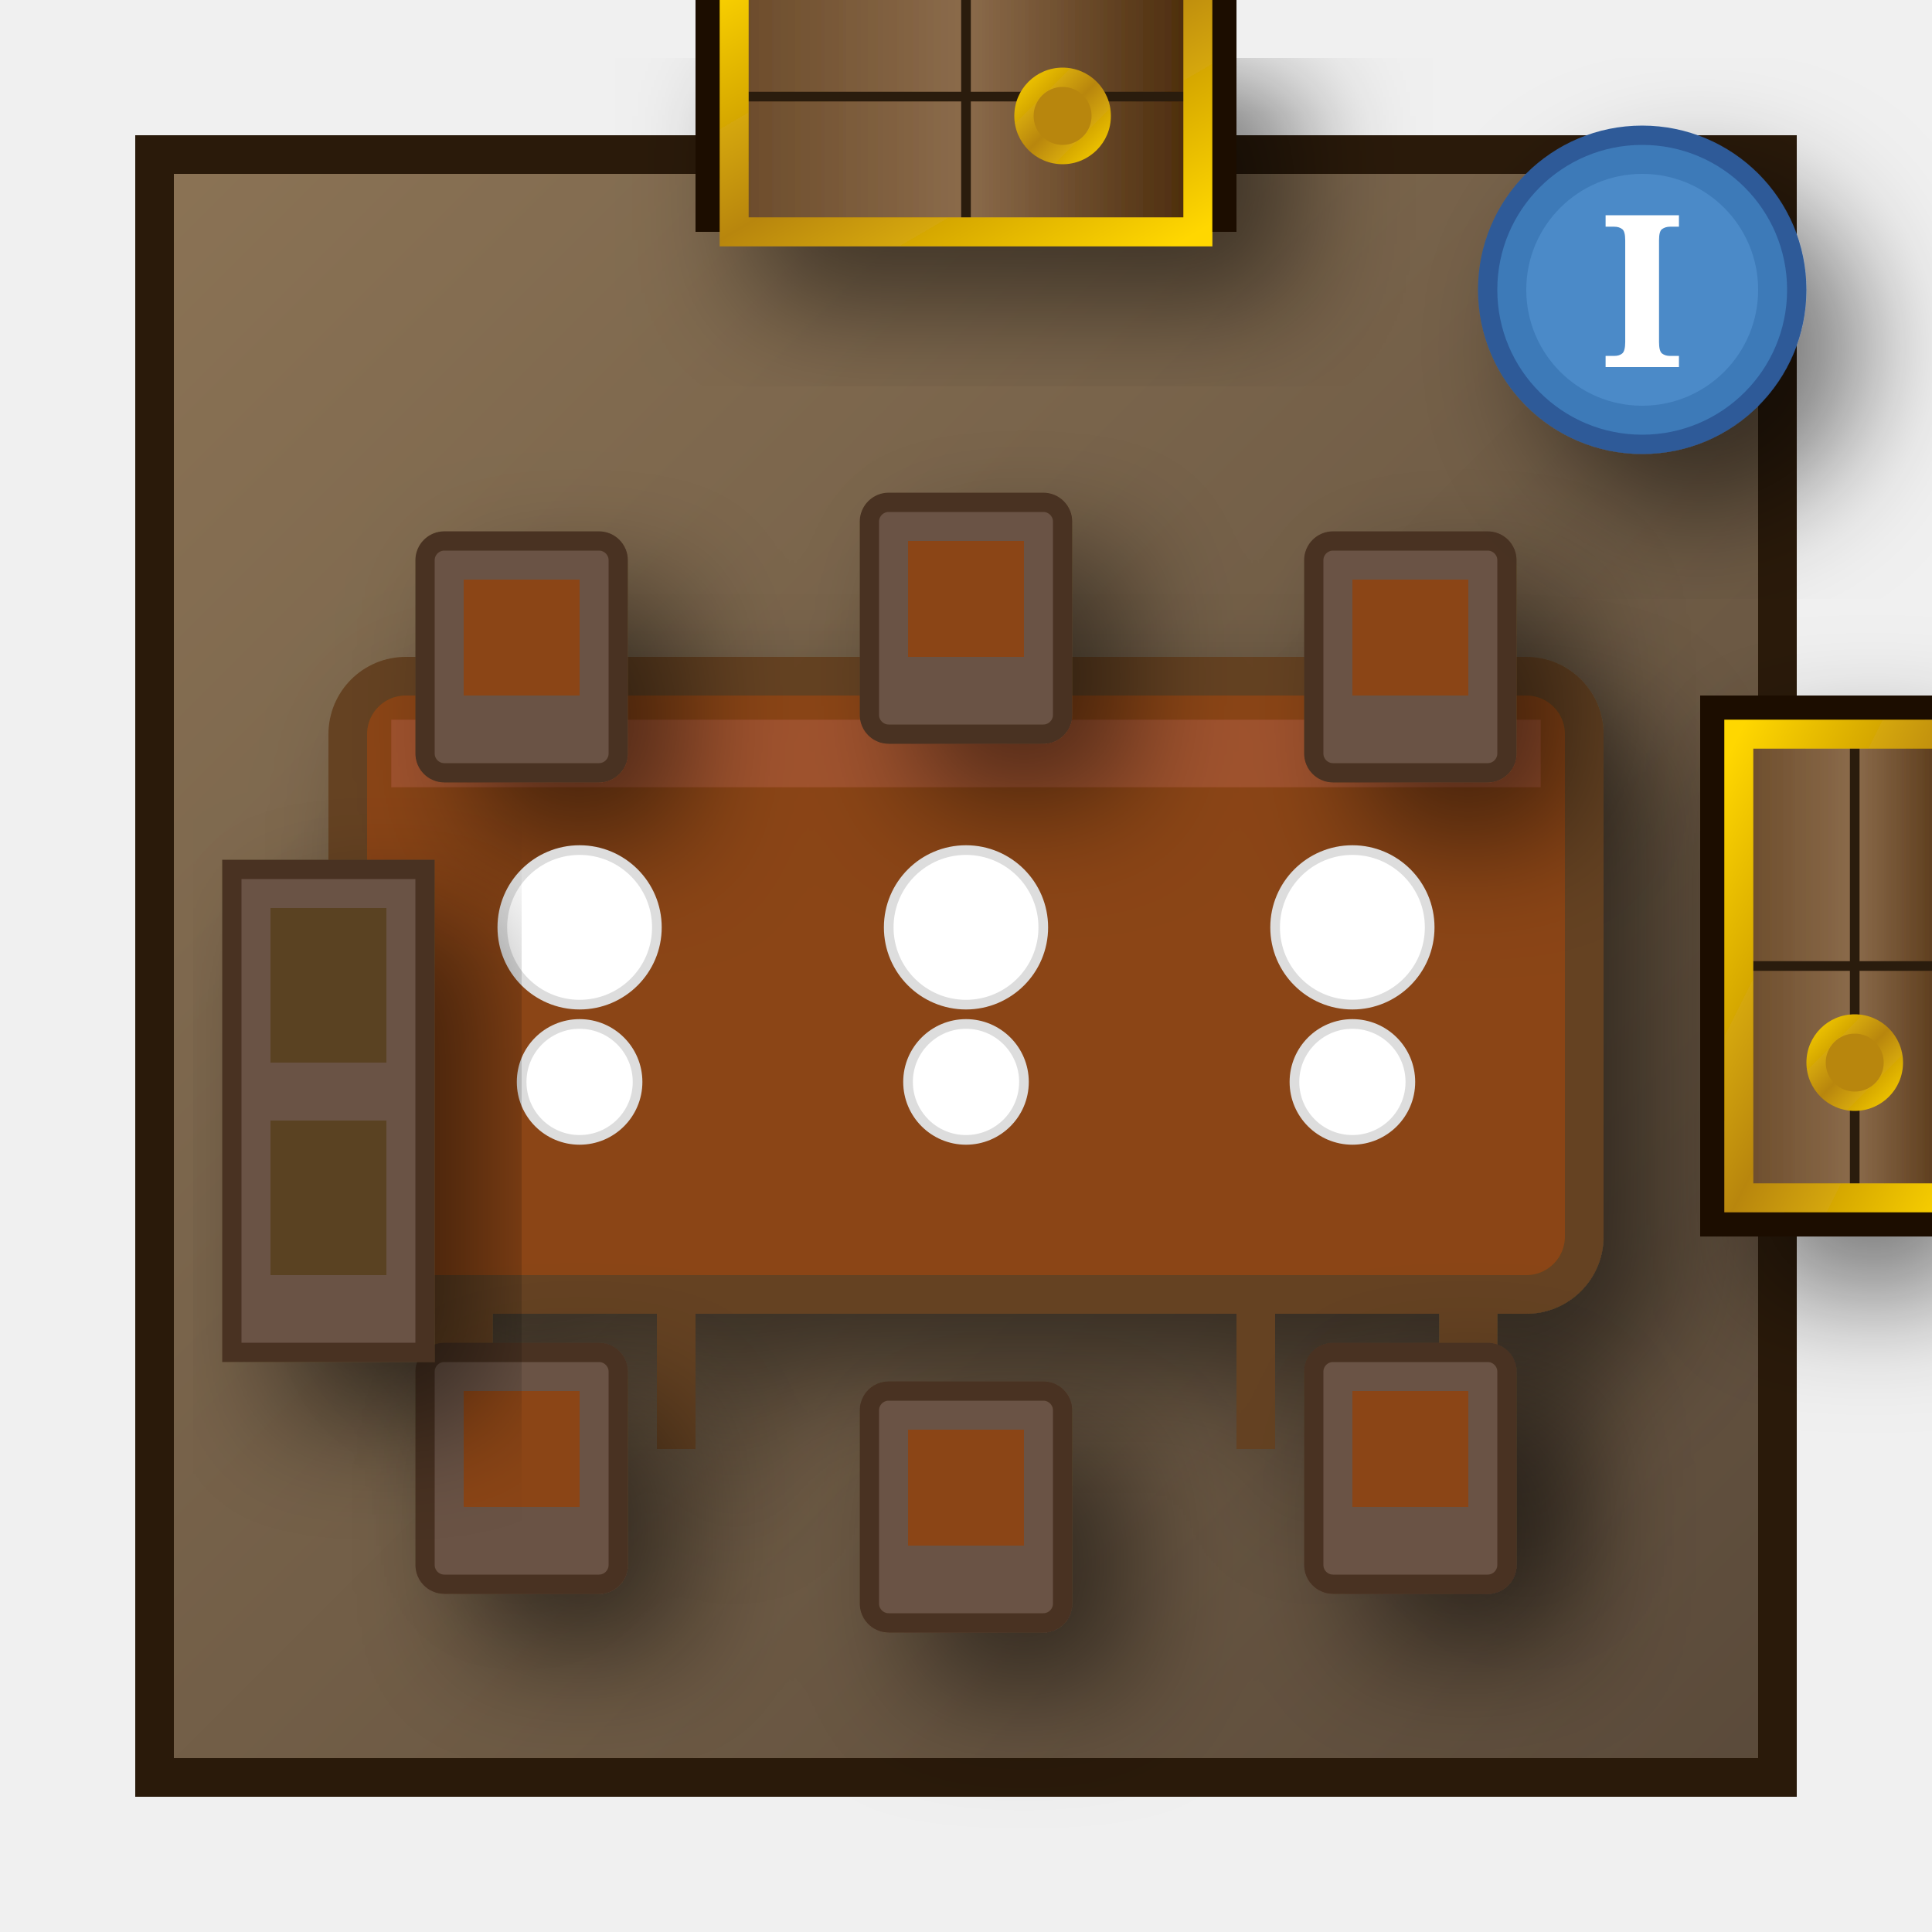
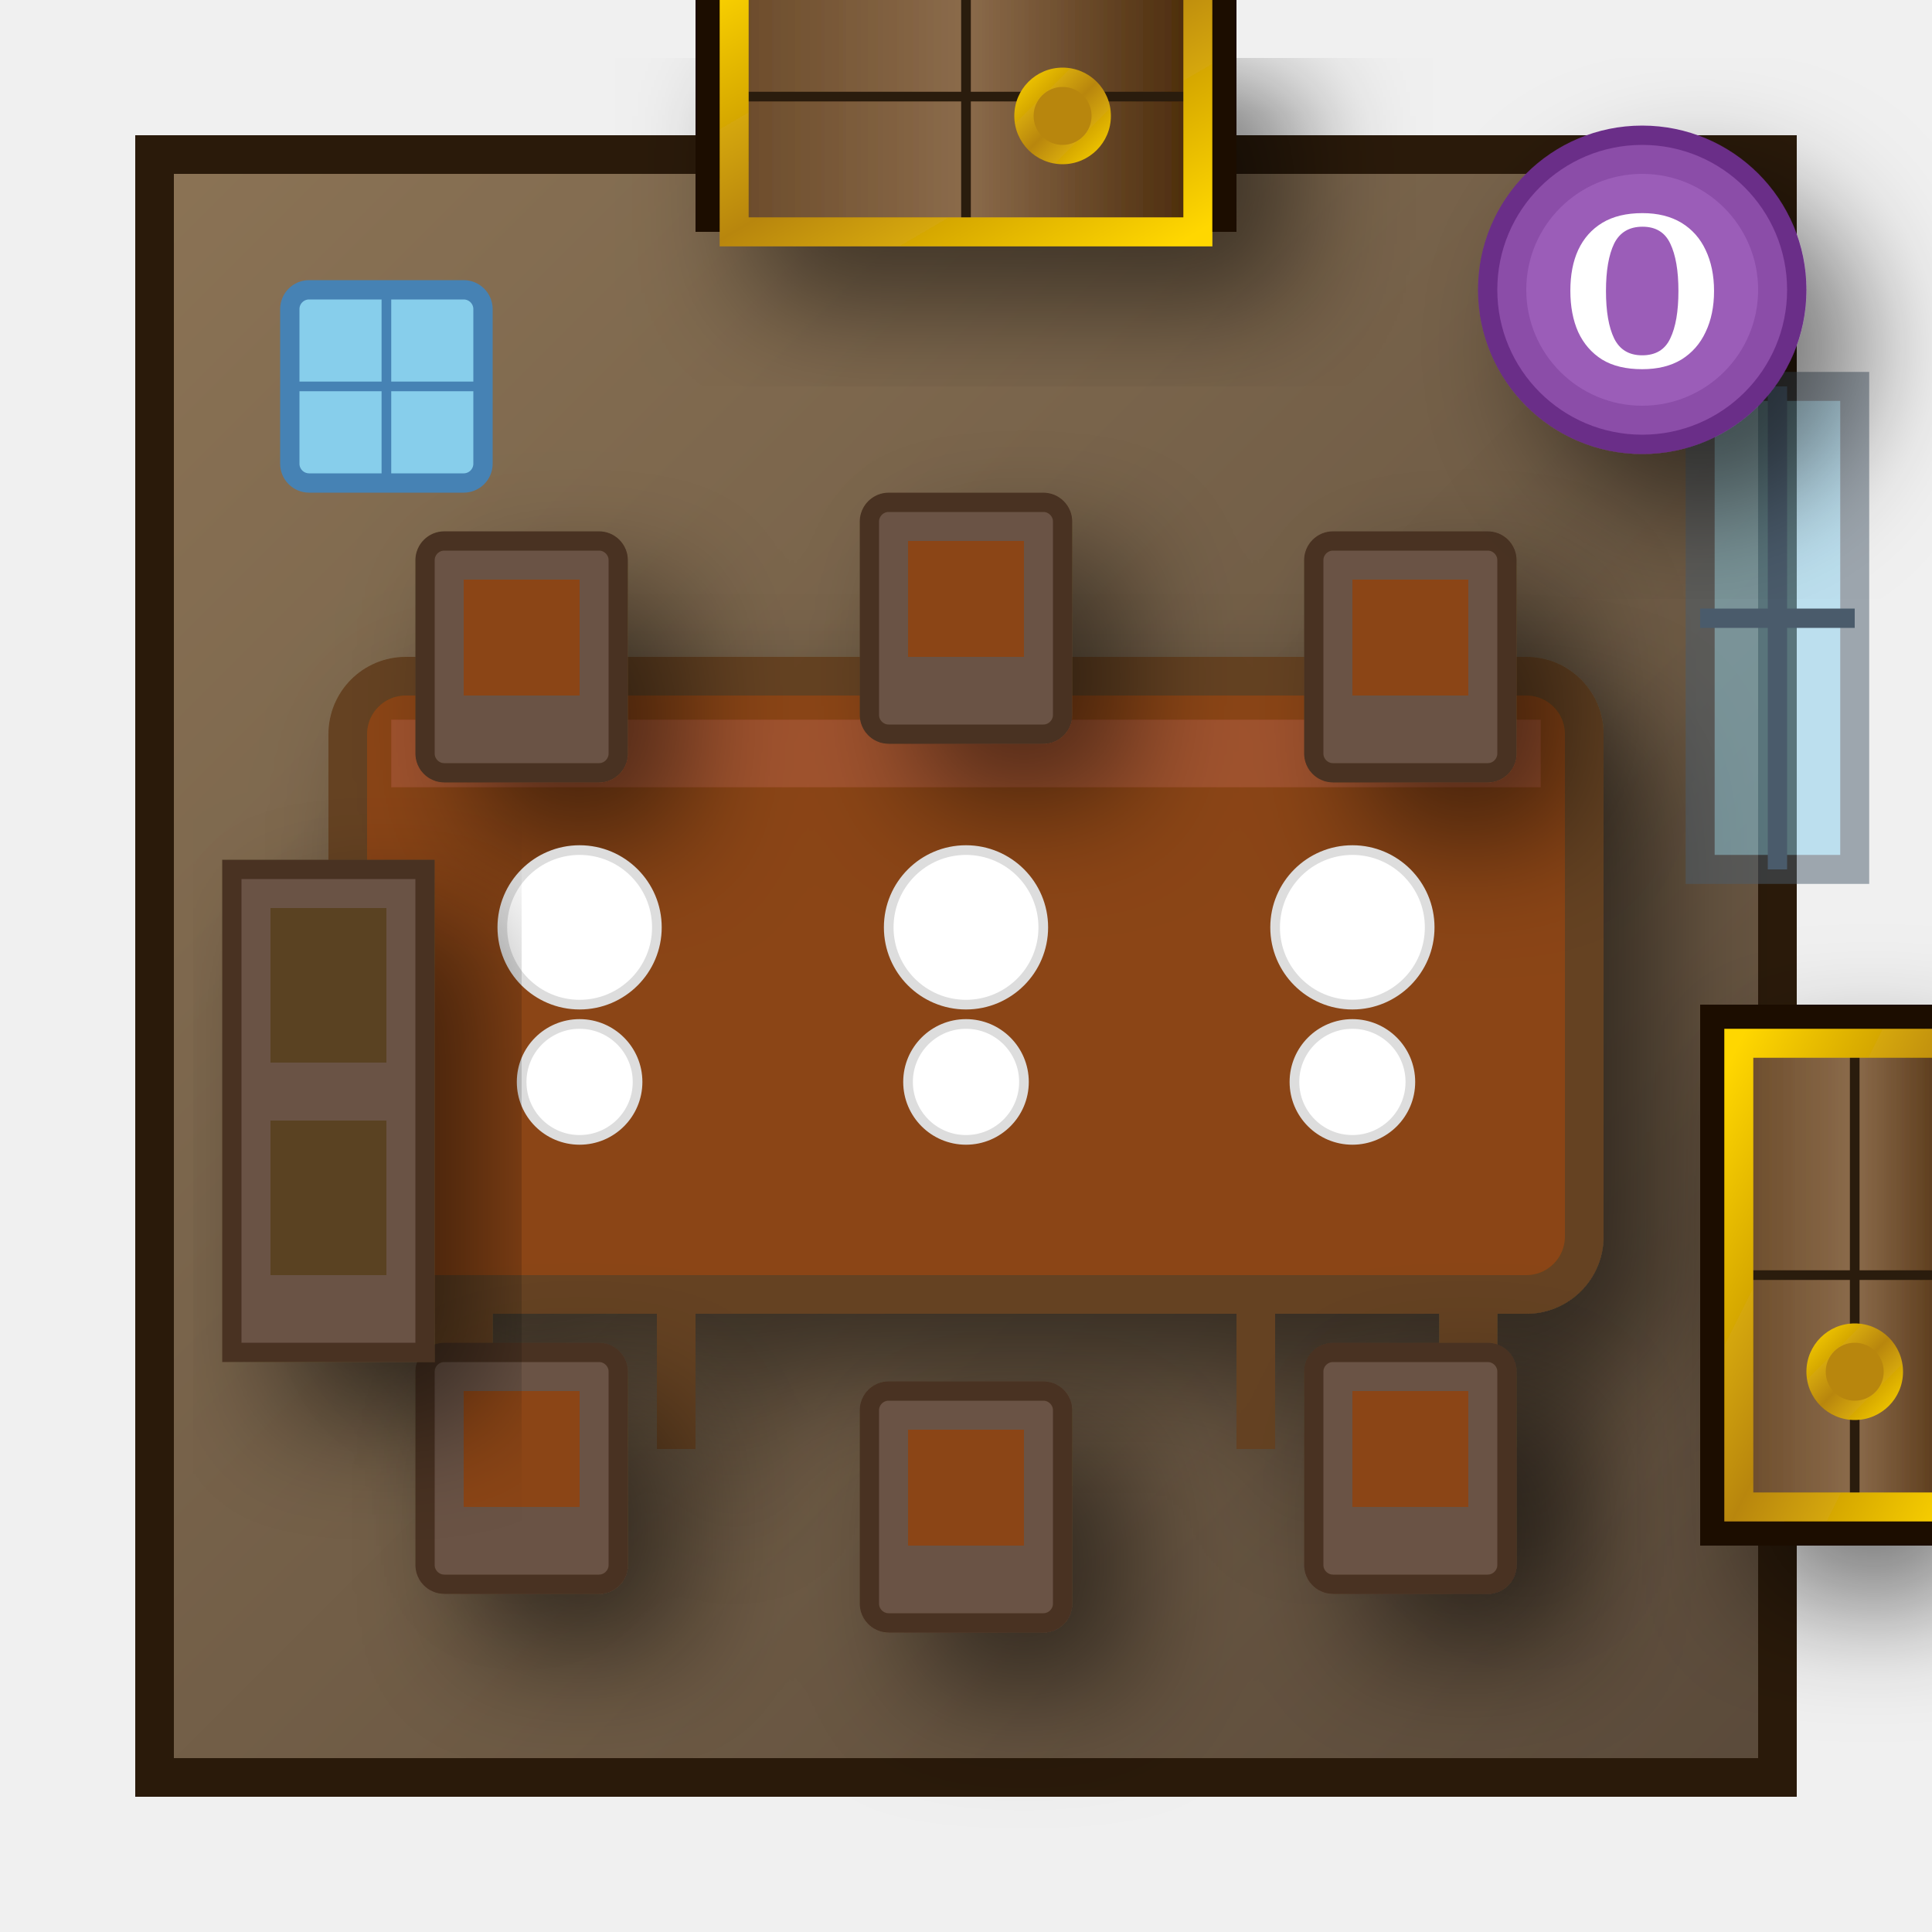
<svg xmlns="http://www.w3.org/2000/svg" viewBox="0 0 100 100" width="400" height="400">
  <defs>
    <linearGradient id="floorGrad" x1="0%" y1="0%" x2="100%" y2="100%">
      <stop offset="0%" style="stop-color:#8B7355" />
      <stop offset="100%" style="stop-color:#5A4A3A" />
    </linearGradient>
    <linearGradient id="doorWood" x1="0%" y1="0%" x2="100%" y2="0%">
      <stop offset="0%" style="stop-color:#6B4B2A" />
      <stop offset="50%" style="stop-color:#8B6B4B" />
      <stop offset="100%" style="stop-color:#4A2A0A" />
    </linearGradient>
    <linearGradient id="goldTrim" x1="0%" y1="0%" x2="100%" y2="100%">
      <stop offset="0%" style="stop-color:#FFD700" />
      <stop offset="50%" style="stop-color:#B8860B" />
      <stop offset="100%" style="stop-color:#FFD700" />
    </linearGradient>
    <filter id="softShadow" x="-50%" y="-50%" width="200%" height="200%">
      <feGaussianBlur in="SourceAlpha" stdDeviation="3" />
      <feOffset dx="3" dy="3" result="offsetblur" />
      <feComponentTransfer>
        <feFuncA type="linear" slope="0.5" />
      </feComponentTransfer>
      <feMerge>
        <feMergeNode />
        <feMergeNode in="SourceGraphic" />
      </feMerge>
    </filter>
  </defs>
  <rect x="8" y="8" width="84" height="84" fill="url(#floorGrad)" stroke="#2A1A0A" stroke-width="2" />
  <g filter="url(#softShadow)">
    <rect x="18" y="35" width="64" height="32" fill="#8B4513" stroke="#654321" stroke-width="2" rx="3" />
    <rect x="20" y="37" width="60" height="4" fill="#A0522D" stroke="#8B4513" stroke-width="0.5" />
    <line x1="24" y1="67" x2="24" y2="78" stroke="#654321" stroke-width="3" />
    <line x1="76" y1="67" x2="76" y2="78" stroke="#654321" stroke-width="3" />
    <line x1="35" y1="67" x2="35" y2="75" stroke="#654321" stroke-width="2" />
    <line x1="65" y1="67" x2="65" y2="75" stroke="#654321" stroke-width="2" />
  </g>
  <g filter="url(#softShadow)">
    <rect x="22" y="28" width="10" height="12" fill="#6B5344" stroke="#4A3324" stroke-width="1" rx="1" />
    <rect x="24" y="30" width="6" height="6" fill="#8B4513" />
    <rect x="45" y="26" width="10" height="12" fill="#6B5344" stroke="#4A3324" stroke-width="1" rx="1" />
    <rect x="47" y="28" width="6" height="6" fill="#8B4513" />
    <rect x="68" y="28" width="10" height="12" fill="#6B5344" stroke="#4A3324" stroke-width="1" rx="1" />
    <rect x="70" y="30" width="6" height="6" fill="#8B4513" />
    <rect x="22" y="70" width="10" height="12" fill="#6B5344" stroke="#4A3324" stroke-width="1" rx="1" />
    <rect x="24" y="72" width="6" height="6" fill="#8B4513" />
    <rect x="45" y="72" width="10" height="12" fill="#6B5344" stroke="#4A3324" stroke-width="1" rx="1" />
    <rect x="47" y="74" width="6" height="6" fill="#8B4513" />
    <rect x="68" y="70" width="10" height="12" fill="#6B5344" stroke="#4A3324" stroke-width="1" rx="1" />
    <rect x="70" y="72" width="6" height="6" fill="#8B4513" />
  </g>
  <circle cx="30" cy="48" r="4" fill="#FFF" stroke="#DDD" stroke-width="0.5" />
  <circle cx="50" cy="48" r="4" fill="#FFF" stroke="#DDD" stroke-width="0.5" />
  <circle cx="70" cy="48" r="4" fill="#FFF" stroke="#DDD" stroke-width="0.5" />
  <circle cx="30" cy="56" r="3" fill="#FFF" stroke="#DDD" stroke-width="0.5" />
  <circle cx="50" cy="56" r="3" fill="#FFF" stroke="#DDD" stroke-width="0.5" />
  <circle cx="70" cy="56" r="3" fill="#FFF" stroke="#DDD" stroke-width="0.5" />
  <g filter="url(#softShadow)">
    <rect x="12" y="45" width="10" height="25" fill="#6B5344" stroke="#4A3324" stroke-width="1" />
    <rect x="14" y="47" width="6" height="8" fill="#5A4324" />
    <rect x="14" y="58" width="6" height="8" fill="#5A4324" />
  </g>
+   <g>
+     <rect x="88" y="20" width="8" height="25" fill="#87CEEB" opacity="0.5" stroke="#4A5B6B" stroke-width="1.5" />
+     <line x1="92" y1="20" x2="92" y2="45" stroke="#4A5B6B" stroke-width="1" />
+     <line x1="88" y1="32" x2="96" y2="32" stroke="#4A5B6B" stroke-width="1" />
+   </g>
  <g filter="url(#softShadow)">
    <rect x="36" y="-4" width="28" height="16" fill="#1A0A00" />
    <rect x="38" y="-2" width="24" height="14" fill="url(#doorWood)" />
    <line x1="50" y1="-2" x2="50" y2="12" stroke="#2A1A0A" stroke-width="0.5" />
    <line x1="38" y1="5" x2="62" y2="5" stroke="#2A1A0A" stroke-width="0.5" />
    <rect x="38" y="-2" width="24" height="14" fill="none" stroke="url(#goldTrim)" stroke-width="1.5" />
    <circle cx="55" cy="6" r="2.5" fill="url(#goldTrim)" />
    <circle cx="55" cy="6" r="1.5" fill="#B8860B" />
  </g>
  <g filter="url(#softShadow)">
-     <rect x="88" y="36" width="16" height="28" fill="#1A0A00" />
-     <rect x="90" y="38" width="12" height="24" fill="url(#doorWood)" />
-     <line x1="90" y1="50" x2="102" y2="50" stroke="#2A1A0A" stroke-width="0.5" />
-     <line x1="96" y1="38" x2="96" y2="62" stroke="#2A1A0A" stroke-width="0.5" />
-     <rect x="90" y="38" width="12" height="24" fill="none" stroke="url(#goldTrim)" stroke-width="1.5" />
-     <circle cx="96" cy="55" r="2.5" fill="url(#goldTrim)" />
-     <circle cx="96" cy="55" r="1.5" fill="#B8860B" />
+     <rect x="88" y="52" width="16" height="28" fill="#1A0A00" />
+     <rect x="90" y="54" width="12" height="24" fill="url(#doorWood)" />
+     <line x1="90" y1="66" x2="102" y2="66" stroke="#2A1A0A" stroke-width="0.5" />
+     <line x1="96" y1="54" x2="96" y2="78" stroke="#2A1A0A" stroke-width="0.5" />
+     <rect x="90" y="54" width="12" height="24" fill="none" stroke="url(#goldTrim)" stroke-width="1.5" />
+     <circle cx="96" cy="71" r="2.5" fill="url(#goldTrim)" />
+     <circle cx="96" cy="71" r="1.5" fill="#B8860B" />
  </g>
  <g filter="url(#softShadow)">
-     <circle cx="85" cy="15" r="8" fill="#3D7AB8" stroke="#2D5A98" stroke-width="1" />
-     <circle cx="85" cy="15" r="6" fill="#5A9AD8" opacity="0.5" />
-     <text x="85" y="19" text-anchor="middle" font-size="11" fill="#FFF" font-weight="bold" font-family="serif">I</text>
+     <circle cx="85" cy="15" r="8" fill="#8B4DA8" stroke="#6B2D88" stroke-width="1" />
+     <circle cx="85" cy="15" r="6" fill="#AB6DC8" opacity="0.5" />
+     <text x="85" y="19" text-anchor="middle" font-size="11" fill="#FFF" font-weight="bold" font-family="serif">O</text>
+   </g>
+   <g transform="translate(15, 15)">
+     <rect x="0" y="0" width="10" height="10" fill="#87CEEB" stroke="#4682B4" stroke-width="1" rx="1" />
+     <line x1="5" y1="0" x2="5" y2="10" stroke="#4682B4" stroke-width="0.5" />
+     <line x1="0" y1="5" x2="10" y2="5" stroke="#4682B4" stroke-width="0.5" />
  </g>
</svg>
